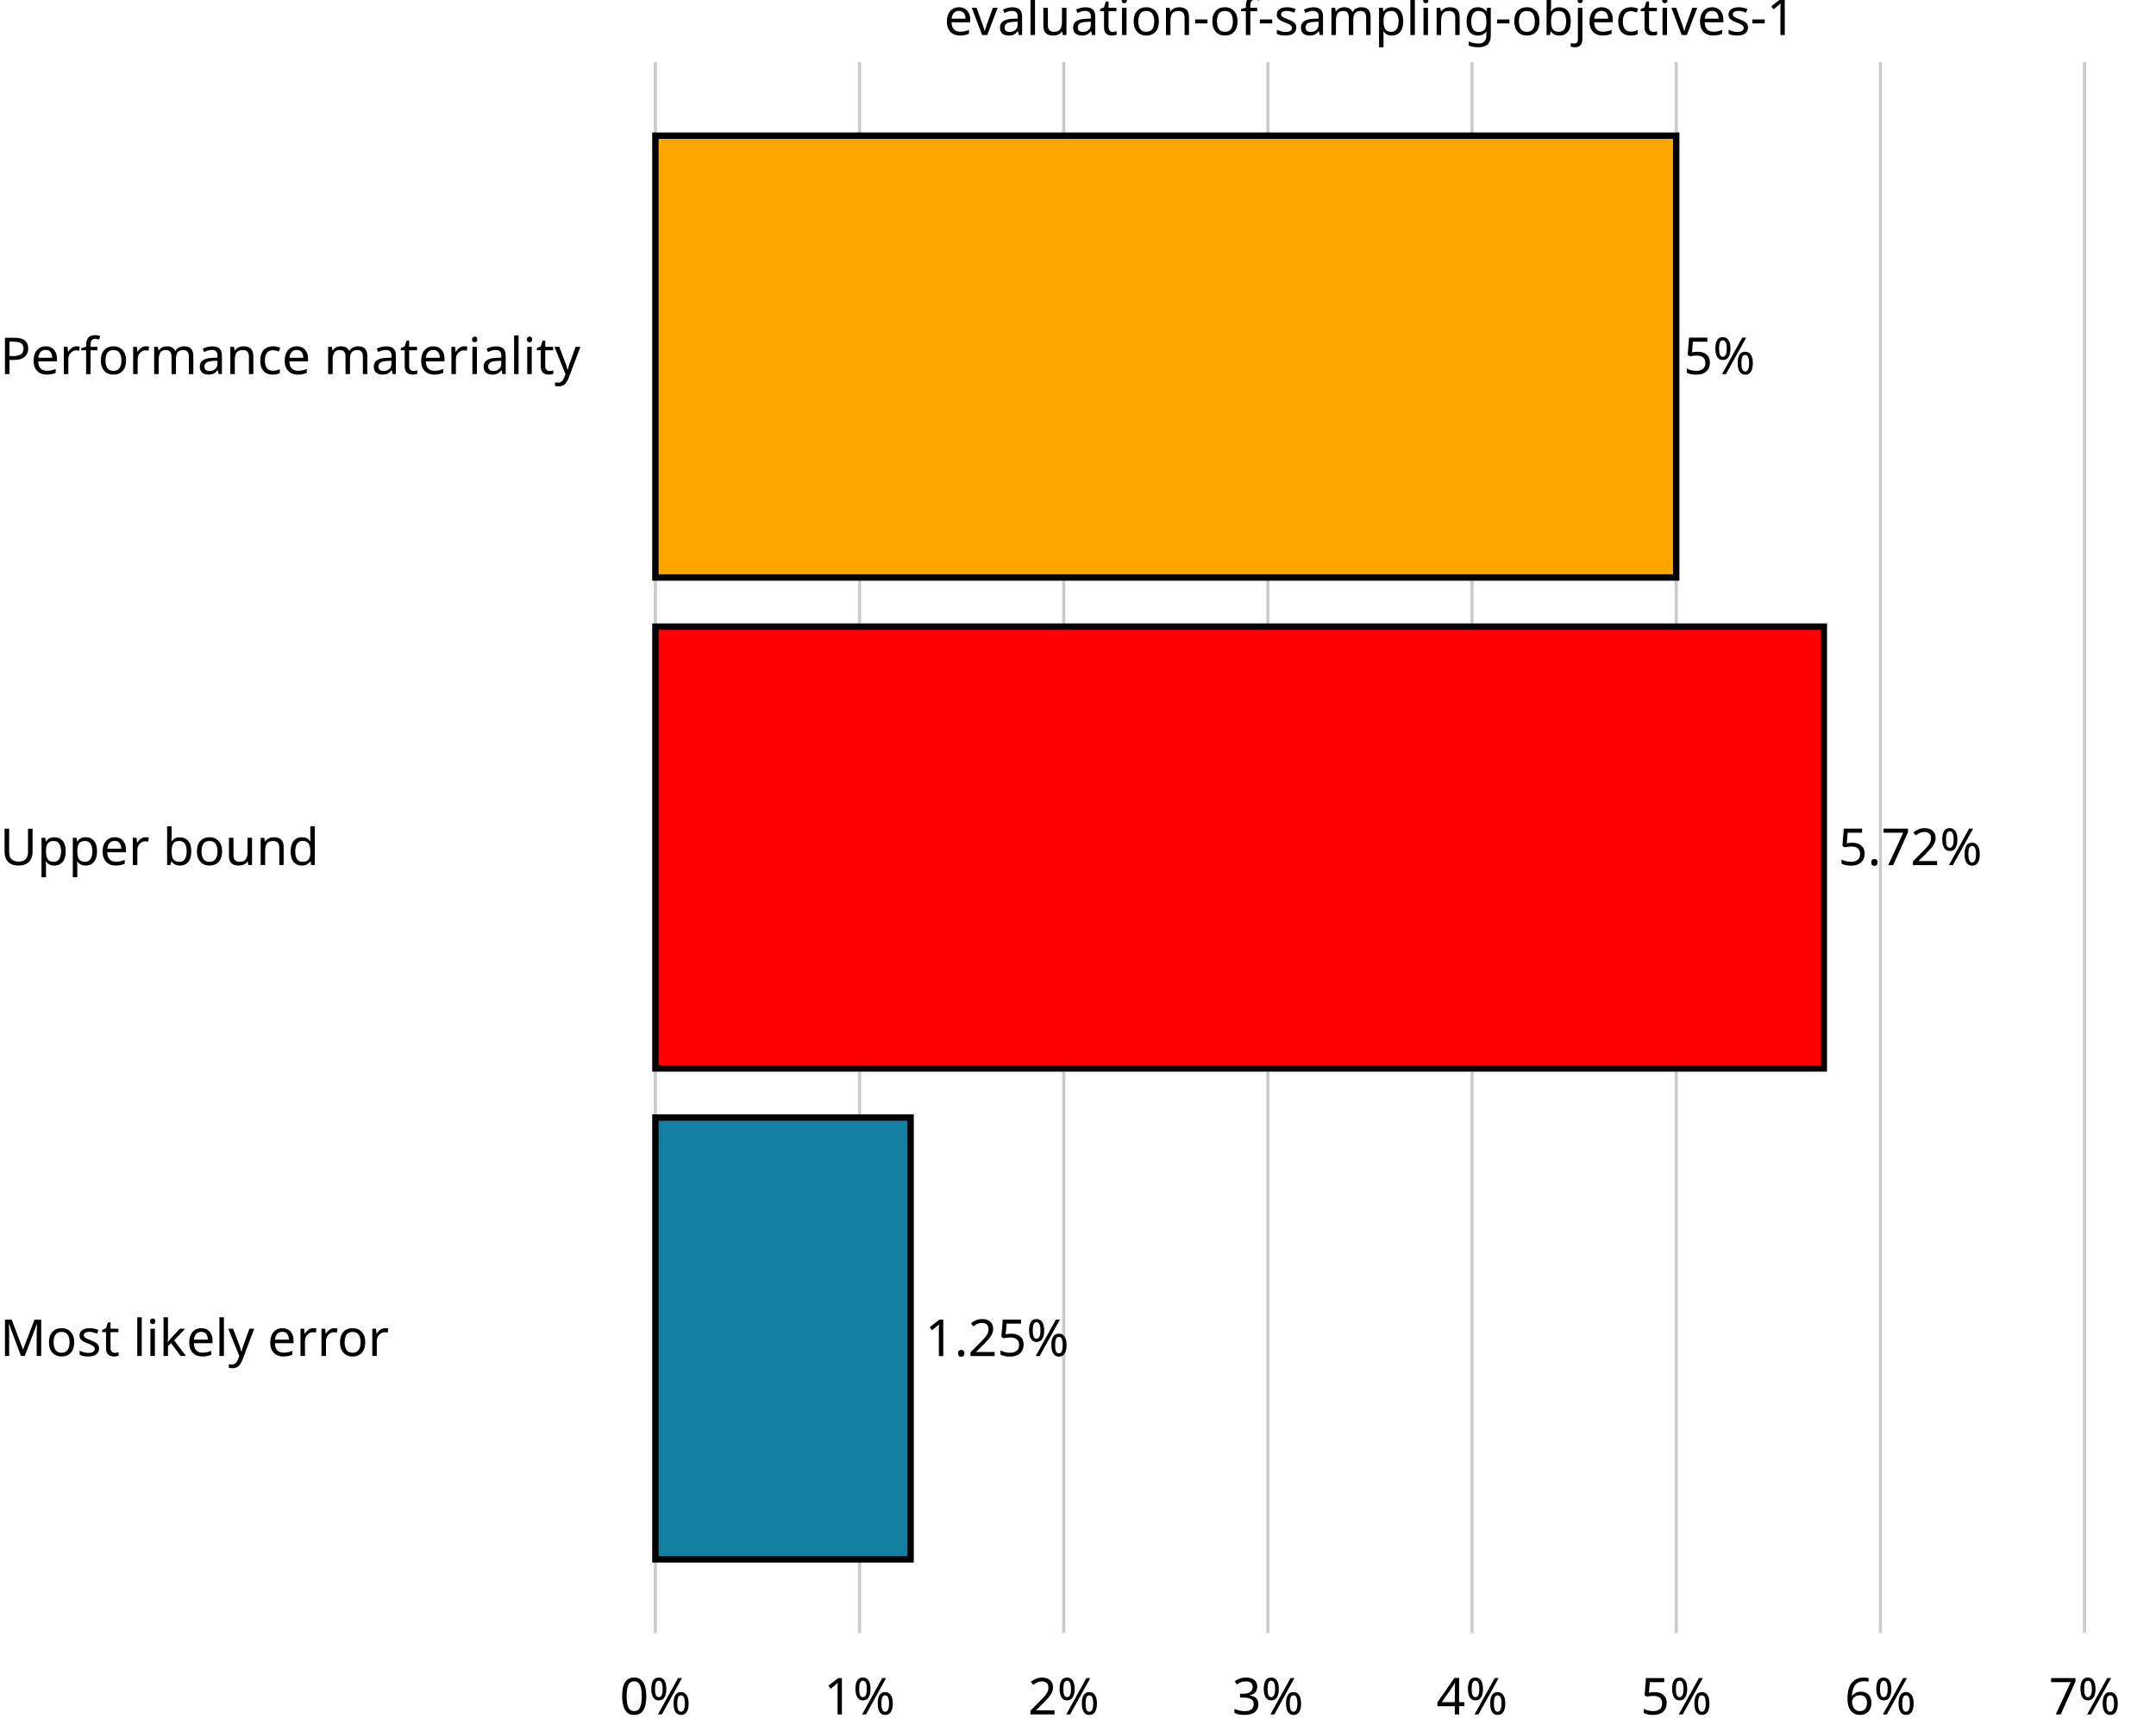
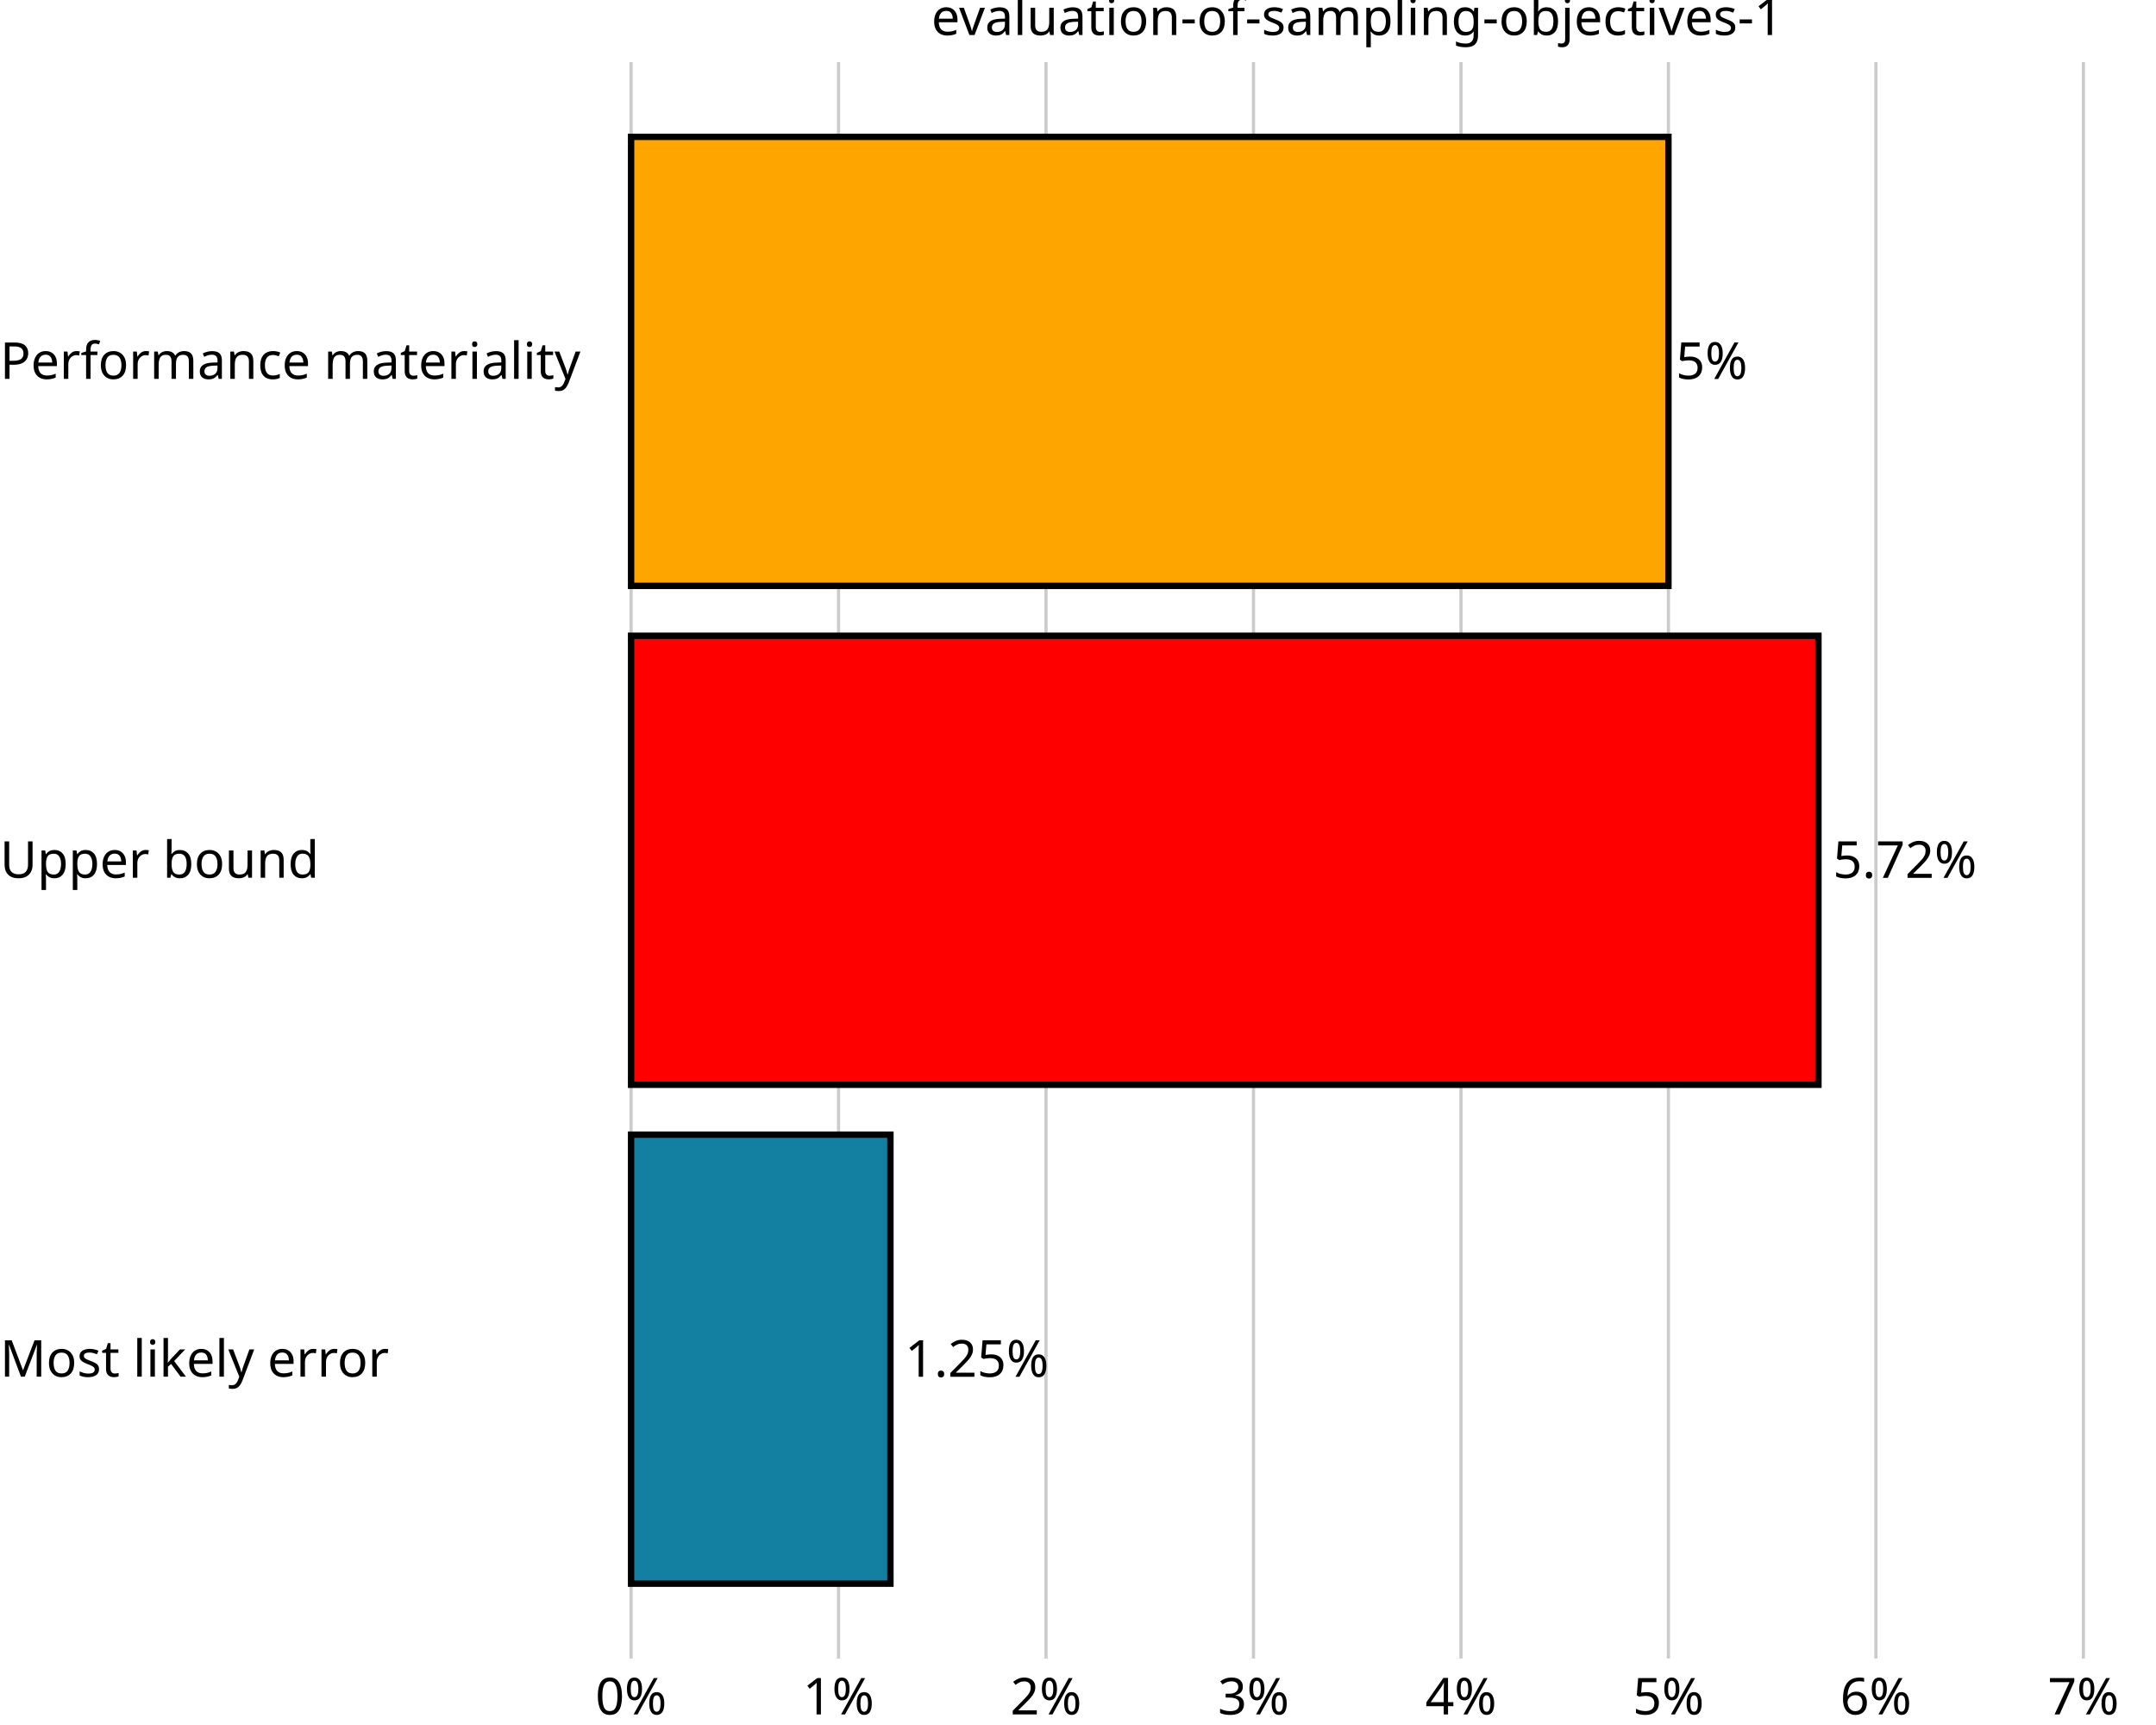
<svg xmlns="http://www.w3.org/2000/svg" class="svglite" data-engine-version="2.0" width="720.00pt" height="576.00pt" viewBox="0 0 720.00 576.00">
  <defs>
    <style type="text/css">
    .svglite line, .svglite polyline, .svglite polygon, .svglite path, .svglite rect, .svglite circle {
      fill: none;
      stroke: #000000;
      stroke-linecap: round;
      stroke-linejoin: round;
      stroke-miterlimit: 10.00;
    }
  </style>
  </defs>
  <rect width="100%" height="100%" style="stroke: none; fill: #FFFFFF;" />
  <defs>
    <clipPath id="cpMC4wMHw3MjAuMDB8MC4wMHw1NzYuMDA=">
      <rect x="0.00" y="0.00" width="720.00" height="576.00" />
    </clipPath>
  </defs>
  <g clip-path="url(#cpMC4wMHw3MjAuMDB8MC4wMHw1NzYuMDA=)">
    <rect x="0.00" y="0.00" width="720.00" height="576.00" style="stroke-width: 10.67; stroke: none;" />
  </g>
  <defs>
-     <clipPath id="cpMTk1LjAxfDcyMC4wMHwyMC43MXw1NDUuMjk=">
-       <rect x="195.01" y="20.71" width="524.99" height="524.59" />
+     <clipPath id="cpMTg2LjUwfDcyMC4wMHwyMC43MXw1NTMuODA=">
+       <rect x="186.50" y="20.71" width="533.50" height="533.09" />
    </clipPath>
  </defs>
-   <g clip-path="url(#cpMTk1LjAxfDcyMC4wMHwyMC43MXw1NDUuMjk=)">
-     <rect x="195.01" y="20.71" width="524.99" height="524.59" style="stroke-width: 10.67; stroke: none;" />
-     <polyline points="218.87,545.29 218.87,20.71 " style="stroke-width: 1.07; stroke: #CBCBCB; stroke-linecap: butt;" />
-     <polyline points="287.05,545.29 287.05,20.71 " style="stroke-width: 1.07; stroke: #CBCBCB; stroke-linecap: butt;" />
-     <polyline points="355.23,545.29 355.23,20.71 " style="stroke-width: 1.07; stroke: #CBCBCB; stroke-linecap: butt;" />
-     <polyline points="423.41,545.29 423.41,20.71 " style="stroke-width: 1.07; stroke: #CBCBCB; stroke-linecap: butt;" />
-     <polyline points="491.59,545.29 491.59,20.71 " style="stroke-width: 1.07; stroke: #CBCBCB; stroke-linecap: butt;" />
-     <polyline points="559.78,545.29 559.78,20.71 " style="stroke-width: 1.07; stroke: #CBCBCB; stroke-linecap: butt;" />
-     <polyline points="627.96,545.29 627.96,20.71 " style="stroke-width: 1.07; stroke: #CBCBCB; stroke-linecap: butt;" />
-     <polyline points="696.14,545.29 696.14,20.71 " style="stroke-width: 1.07; stroke: #CBCBCB; stroke-linecap: butt;" />
-     <rect x="218.87" y="373.16" width="85.23" height="147.54" style="stroke-width: 2.13; stroke-linecap: butt; stroke-linejoin: miter; fill: #1380A1;" />
-     <rect x="218.87" y="209.23" width="390.20" height="147.54" style="stroke-width: 2.13; stroke-linecap: butt; stroke-linejoin: miter; fill: #FF0000;" />
-     <rect x="218.87" y="45.30" width="340.90" height="147.54" style="stroke-width: 2.13; stroke-linecap: butt; stroke-linejoin: miter; fill: #FFA500;" />
-     <text x="308.94" y="452.81" style="font-size: 17.07px; font-family: sans;" textLength="48.41px" lengthAdjust="spacingAndGlyphs">1.25%</text>
-     <text x="613.91" y="288.88" style="font-size: 17.07px; font-family: sans;" textLength="48.41px" lengthAdjust="spacingAndGlyphs">5.72%</text>
-     <text x="562.24" y="124.94" style="font-size: 17.07px; font-family: sans;" textLength="24.68px" lengthAdjust="spacingAndGlyphs">5%</text>
-     <rect x="195.01" y="20.71" width="524.99" height="524.59" style="stroke-width: 0.00; stroke: none;" />
+   <g clip-path="url(#cpMTg2LjUwfDcyMC4wMHwyMC43MXw1NTMuODA=)">
+     <rect x="186.50" y="20.71" width="533.50" height="533.09" style="stroke-width: 10.67; stroke: none;" />
+     <polyline points="210.75,553.80 210.75,20.71 " style="stroke-width: 1.07; stroke: #CBCBCB; stroke-linecap: butt;" />
+     <polyline points="280.04,553.80 280.04,20.71 " style="stroke-width: 1.07; stroke: #CBCBCB; stroke-linecap: butt;" />
+     <polyline points="349.32,553.80 349.32,20.71 " style="stroke-width: 1.07; stroke: #CBCBCB; stroke-linecap: butt;" />
+     <polyline points="418.61,553.80 418.61,20.71 " style="stroke-width: 1.07; stroke: #CBCBCB; stroke-linecap: butt;" />
+     <polyline points="487.89,553.80 487.89,20.71 " style="stroke-width: 1.07; stroke: #CBCBCB; stroke-linecap: butt;" />
+     <polyline points="557.18,553.80 557.18,20.71 " style="stroke-width: 1.07; stroke: #CBCBCB; stroke-linecap: butt;" />
+     <polyline points="626.46,553.80 626.46,20.71 " style="stroke-width: 1.07; stroke: #CBCBCB; stroke-linecap: butt;" />
+     <polyline points="695.75,553.80 695.75,20.71 " style="stroke-width: 1.07; stroke: #CBCBCB; stroke-linecap: butt;" />
+     <rect x="210.75" y="378.88" width="86.61" height="149.93" style="stroke-width: 2.13; stroke-linecap: butt; stroke-linejoin: miter; fill: #1380A1;" />
+     <rect x="210.75" y="212.29" width="396.52" height="149.93" style="stroke-width: 2.13; stroke-linecap: butt; stroke-linejoin: miter; fill: #FF0000;" />
+     <rect x="210.75" y="45.70" width="346.43" height="149.93" style="stroke-width: 2.13; stroke-linecap: butt; stroke-linejoin: miter; fill: #FFA500;" />
+     <text x="302.20" y="459.72" style="font-size: 17.07px; font-family: sans;" textLength="48.41px" lengthAdjust="spacingAndGlyphs">1.25%</text>
+     <text x="612.11" y="293.13" style="font-size: 17.07px; font-family: sans;" textLength="48.41px" lengthAdjust="spacingAndGlyphs">5.72%</text>
+     <text x="559.65" y="126.54" style="font-size: 17.07px; font-family: sans;" textLength="24.68px" lengthAdjust="spacingAndGlyphs">5%</text>
+     <rect x="186.50" y="20.71" width="533.50" height="533.09" style="stroke-width: 0.00; stroke: none;" />
  </g>
  <g clip-path="url(#cpMC4wMHw3MjAuMDB8MC4wMHw1NzYuMDA=)">
-     <polyline points="195.01,545.29 195.01,20.71 " style="stroke-width: 0.00; stroke: none; stroke-linecap: butt;" />
-     <text x="-0" y="452.78" style="font-size: 17.00px; font-family: sans;" textLength="119.98px" lengthAdjust="spacingAndGlyphs">Most likely error</text>
-     <text x="-0" y="288.85" style="font-size: 17.00px; font-family: sans;" textLength="98.31px" lengthAdjust="spacingAndGlyphs">Upper bound</text>
-     <text x="-0" y="124.92" style="font-size: 17.00px; font-family: sans;" textLength="179.53px" lengthAdjust="spacingAndGlyphs">Performance materiality</text>
-     <polyline points="195.01,545.29 720.00,545.29 " style="stroke-width: 0.00; stroke: none; stroke-linecap: butt;" />
-     <text x="218.87" y="572.47" text-anchor="middle" style="font-size: 17.00px; font-family: sans;" textLength="24.57px" lengthAdjust="spacingAndGlyphs">0%</text>
-     <text x="287.05" y="572.47" text-anchor="middle" style="font-size: 17.00px; font-family: sans;" textLength="24.57px" lengthAdjust="spacingAndGlyphs">1%</text>
-     <text x="355.23" y="572.47" text-anchor="middle" style="font-size: 17.00px; font-family: sans;" textLength="24.57px" lengthAdjust="spacingAndGlyphs">2%</text>
-     <text x="423.41" y="572.47" text-anchor="middle" style="font-size: 17.00px; font-family: sans;" textLength="24.57px" lengthAdjust="spacingAndGlyphs">3%</text>
-     <text x="491.59" y="572.47" text-anchor="middle" style="font-size: 17.00px; font-family: sans;" textLength="24.57px" lengthAdjust="spacingAndGlyphs">4%</text>
-     <text x="559.78" y="572.47" text-anchor="middle" style="font-size: 17.00px; font-family: sans;" textLength="24.57px" lengthAdjust="spacingAndGlyphs">5%</text>
-     <text x="627.96" y="572.47" text-anchor="middle" style="font-size: 17.00px; font-family: sans;" textLength="24.57px" lengthAdjust="spacingAndGlyphs">6%</text>
-     <text x="696.14" y="572.47" text-anchor="middle" style="font-size: 17.00px; font-family: sans;" textLength="24.57px" lengthAdjust="spacingAndGlyphs">7%</text>
-     <text x="457.50" y="11.70" text-anchor="middle" style="font-size: 17.00px; font-family: sans;" textLength="267.44px" lengthAdjust="spacingAndGlyphs">evaluation-of-sampling-objectives-1</text>
+     <polyline points="186.50,553.80 186.50,20.71 " style="stroke-width: 0.00; stroke: none; stroke-linecap: butt;" />
+     <text x="0.00" y="459.69" style="font-size: 17.00px; font-family: sans;" textLength="119.98px" lengthAdjust="spacingAndGlyphs">Most likely error</text>
+     <text x="0.00" y="293.10" style="font-size: 17.00px; font-family: sans;" textLength="98.31px" lengthAdjust="spacingAndGlyphs">Upper bound</text>
+     <text x="0.00" y="126.51" style="font-size: 17.00px; font-family: sans;" textLength="179.53px" lengthAdjust="spacingAndGlyphs">Performance materiality</text>
+     <polyline points="186.50,553.80 720.00,553.80 " style="stroke-width: 0.00; stroke: none; stroke-linecap: butt;" />
+     <text x="210.75" y="572.47" text-anchor="middle" style="font-size: 17.00px; font-family: sans;" textLength="24.57px" lengthAdjust="spacingAndGlyphs">0%</text>
+     <text x="280.04" y="572.47" text-anchor="middle" style="font-size: 17.00px; font-family: sans;" textLength="24.57px" lengthAdjust="spacingAndGlyphs">1%</text>
+     <text x="349.32" y="572.47" text-anchor="middle" style="font-size: 17.00px; font-family: sans;" textLength="24.57px" lengthAdjust="spacingAndGlyphs">2%</text>
+     <text x="418.61" y="572.47" text-anchor="middle" style="font-size: 17.00px; font-family: sans;" textLength="24.57px" lengthAdjust="spacingAndGlyphs">3%</text>
+     <text x="487.89" y="572.47" text-anchor="middle" style="font-size: 17.00px; font-family: sans;" textLength="24.57px" lengthAdjust="spacingAndGlyphs">4%</text>
+     <text x="557.18" y="572.47" text-anchor="middle" style="font-size: 17.00px; font-family: sans;" textLength="24.57px" lengthAdjust="spacingAndGlyphs">5%</text>
+     <text x="626.46" y="572.47" text-anchor="middle" style="font-size: 17.00px; font-family: sans;" textLength="24.57px" lengthAdjust="spacingAndGlyphs">6%</text>
+     <text x="695.75" y="572.47" text-anchor="middle" style="font-size: 17.00px; font-family: sans;" textLength="24.57px" lengthAdjust="spacingAndGlyphs">7%</text>
+     <text x="453.25" y="11.70" text-anchor="middle" style="font-size: 17.00px; font-family: sans;" textLength="267.44px" lengthAdjust="spacingAndGlyphs">evaluation-of-sampling-objectives-1</text>
  </g>
</svg>
